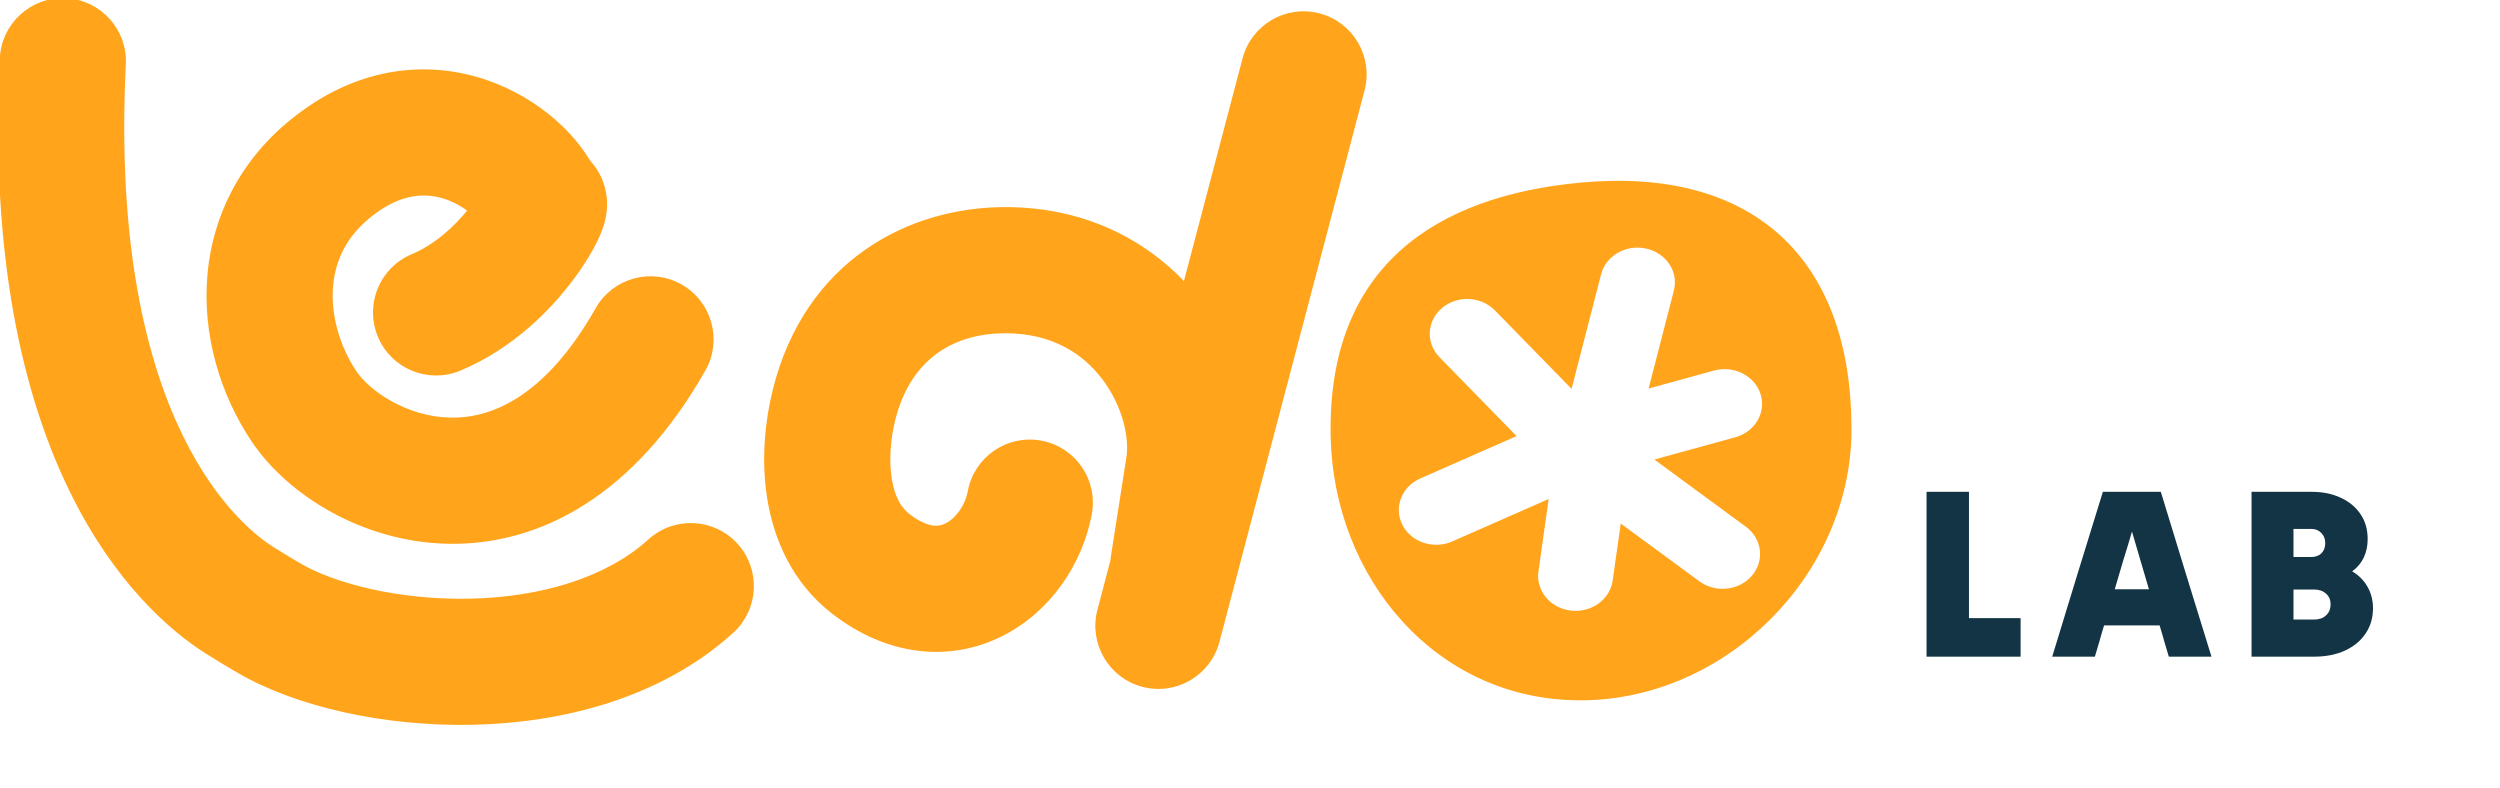
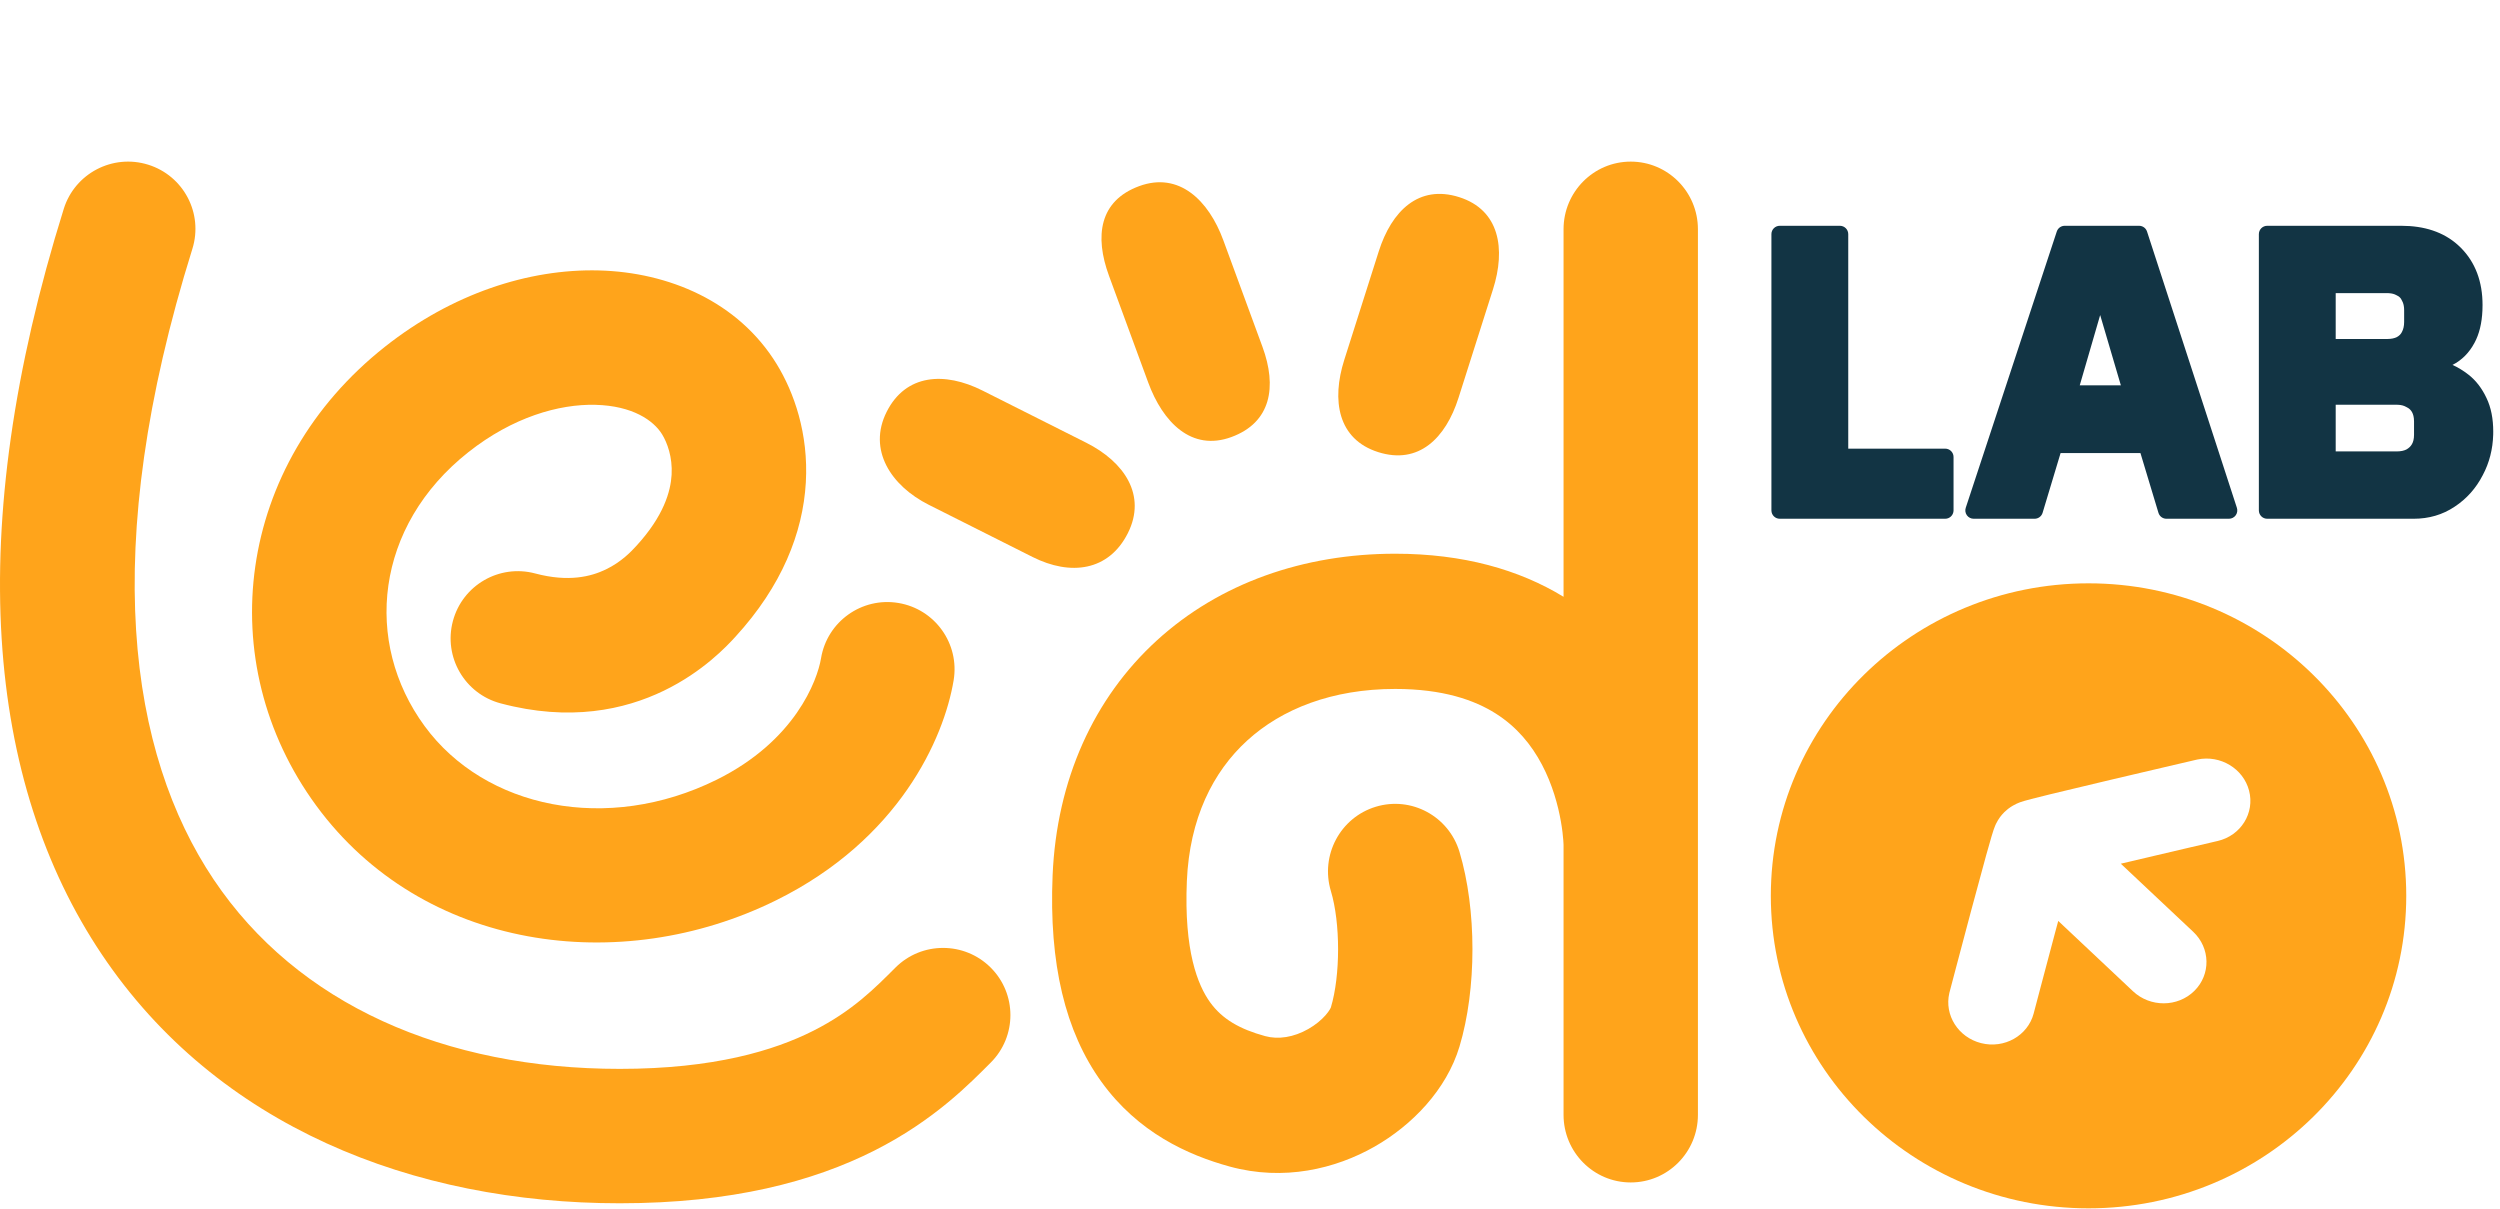
- <svg xmlns="http://www.w3.org/2000/svg" width="660" height="208" viewBox="0 0 660 208" fill="none">
-   <path d="M508.607 173.358C508.607 166.19 508.607 158.936 508.607 151.598C508.607 144.259 508.607 137.006 508.607 129.838C510.484 129.838 512.361 129.838 514.239 129.838C516.116 129.838 517.972 129.838 519.807 129.838C519.807 135.342 519.807 140.91 519.807 146.542C519.807 152.131 519.807 157.678 519.807 163.182C522.068 163.182 524.351 163.182 526.655 163.182C528.959 163.182 531.22 163.182 533.439 163.182C533.439 164.846 533.439 166.552 533.439 168.302C533.439 170.008 533.439 171.694 533.439 173.358C529.343 173.358 525.204 173.358 521.023 173.358C516.841 173.358 512.703 173.358 508.607 173.358ZM541.784 173.358C544.003 166.19 546.221 158.936 548.44 151.598C550.701 144.259 552.941 137.006 555.16 129.838C557.677 129.838 560.216 129.838 562.776 129.838C565.379 129.838 567.939 129.838 570.456 129.838C572.675 137.006 574.893 144.259 577.112 151.598C579.373 158.936 581.613 166.19 583.832 173.358C581.997 173.358 580.12 173.358 578.2 173.358C576.323 173.358 574.445 173.358 572.568 173.358C572.141 171.992 571.736 170.627 571.352 169.262C570.968 167.854 570.563 166.467 570.136 165.102C567.704 165.102 565.251 165.102 562.776 165.102C560.344 165.102 557.912 165.102 555.48 165.102C555.053 166.467 554.648 167.854 554.264 169.262C553.88 170.627 553.475 171.992 553.048 173.358C551.213 173.358 549.336 173.358 547.416 173.358C545.539 173.358 543.661 173.358 541.784 173.358ZM558.296 155.566C559.789 155.566 561.283 155.566 562.776 155.566C564.312 155.566 565.827 155.566 567.32 155.566C566.595 153.048 565.848 150.51 565.08 147.95C564.312 145.39 563.565 142.851 562.84 140.334C562.115 142.851 561.347 145.39 560.536 147.95C559.768 150.51 559.021 153.048 558.296 155.566ZM594.407 173.358C594.407 166.19 594.407 158.936 594.407 151.598C594.407 144.259 594.407 137.006 594.407 129.838C597.052 129.838 599.697 129.838 602.343 129.838C605.031 129.838 607.676 129.838 610.279 129.838C613.223 129.838 615.804 130.371 618.023 131.438C620.241 132.462 621.969 133.912 623.207 135.79C624.444 137.624 625.063 139.8 625.063 142.318C625.063 144.11 624.721 145.731 624.039 147.182C623.356 148.632 622.332 149.848 620.967 150.83C622.759 151.896 624.124 153.283 625.063 154.99C626.001 156.654 626.471 158.51 626.471 160.558C626.471 163.118 625.809 165.358 624.487 167.278C623.207 169.198 621.393 170.691 619.047 171.758C616.743 172.824 614.033 173.358 610.919 173.358C608.188 173.358 605.436 173.358 602.663 173.358C599.889 173.358 597.137 173.358 594.407 173.358ZM613.863 143.406C613.863 142.296 613.521 141.4 612.839 140.718C612.156 139.992 611.26 139.63 610.151 139.63C609.383 139.63 608.593 139.63 607.783 139.63C607.015 139.63 606.247 139.63 605.479 139.63C605.479 140.824 605.479 142.062 605.479 143.342C605.479 144.579 605.479 145.816 605.479 147.054C606.247 147.054 607.015 147.054 607.783 147.054C608.593 147.054 609.383 147.054 610.151 147.054C611.26 147.054 612.156 146.734 612.839 146.094C613.521 145.411 613.863 144.515 613.863 143.406ZM615.271 159.534C615.271 158.339 614.865 157.4 614.055 156.718C613.287 155.992 612.22 155.63 610.855 155.63C609.959 155.63 609.063 155.63 608.167 155.63C607.271 155.63 606.375 155.63 605.479 155.63C605.479 156.952 605.479 158.275 605.479 159.598C605.479 160.92 605.479 162.243 605.479 163.566C606.375 163.566 607.271 163.566 608.167 163.566C609.063 163.566 609.959 163.566 610.855 163.566C612.22 163.566 613.287 163.203 614.055 162.478C614.865 161.752 615.271 160.771 615.271 159.534Z" fill="#123444" />
-   <path d="M0.456 15.357C0.895 6.448 8.474 -0.419 17.383 0.02C26.292 0.459 33.158 8.037 32.72 16.946C28.002 112.741 64.417 140.069 71.735 144.733C74.027 146.194 76.397 147.606 79.003 149.141C88.121 154.51 105.235 158.956 124.096 158.55C142.878 158.145 160.227 153.008 171.528 142.77C178.138 136.78 188.356 137.284 194.346 143.894C200.332 150.503 199.83 160.716 193.222 166.705C174.083 184.047 148.003 190.343 124.792 190.844C101.66 191.342 78.211 186.161 62.611 176.974C59.997 175.434 57.191 173.771 54.374 171.976C36.249 160.424 -4.771 121.477 0.456 15.357ZM417.23 48.717C462.153 44.51 488.296 68.098 488.296 113.321C488.295 151.407 455.316 184.386 417.23 184.386C379.145 184.385 352.626 152.081 351.8 115.422C350.791 70.655 379.311 52.268 417.23 48.717ZM328.521 15.528C330.792 6.904 339.624 1.751 348.249 4.021C356.875 6.291 362.026 15.129 359.756 23.755L321.448 169.336C319.178 177.962 310.339 183.114 301.713 180.844C293.089 178.572 287.935 169.74 290.205 161.115L293.625 148.119C293.652 147.879 293.663 147.635 293.701 147.394L297.89 120.618C298.641 115.594 296.948 107.012 291.266 99.621C286.034 92.816 277.767 87.477 265.411 87.477C252.111 87.477 240.075 93.915 235.859 110.775C234.641 115.65 234.131 121.401 234.926 126.409C235.706 131.323 237.492 134.32 239.771 136.088C242.809 138.443 245.041 139.085 246.345 139.242C247.624 139.396 248.765 139.175 249.897 138.604C252.496 137.295 255.204 133.946 255.998 129.722C257.644 120.956 266.084 115.182 274.85 116.826C283.615 118.472 289.39 126.912 287.745 135.678C285.309 148.653 277.008 161.124 264.414 167.462C250.741 174.342 234.422 172.804 219.986 161.614C209.346 153.366 204.67 141.823 203.027 131.476C201.4 121.222 202.505 110.985 204.517 102.939C212.934 69.27 239.949 55.174 265.411 55.174C285.896 55.174 301.886 63.503 312.817 75.18L328.521 15.528ZM434.72 65.139C429.145 63.889 423.543 67.091 422.202 72.294L414.631 101.668L395.004 81.587C391.139 77.636 384.571 77.357 380.336 80.962C376.102 84.568 375.805 90.699 379.667 94.652L399.515 114.962L374.733 125.87C369.547 128.152 367.33 133.925 369.774 138.766C372.219 143.606 378.404 145.684 383.591 143.402L408.228 132.558L405.653 150.81C404.904 156.115 408.903 160.986 414.587 161.687C420.272 162.386 425.49 158.651 426.24 153.346L428.253 139.112L448.354 153.876C452.86 157.185 459.388 156.46 462.934 152.254C466.477 148.048 465.703 141.955 461.198 138.646L437.893 121.529L458.233 115.933C463.733 114.419 466.883 109.034 465.262 103.901C463.639 98.77 457.864 95.835 452.365 97.347L435.931 101.864L442.391 76.817C443.728 71.615 440.293 66.39 434.72 65.139ZM81.673 28.531C99.093 16.671 117.031 16.937 131.016 22.601C137.764 25.334 143.55 29.28 148.044 33.591C150.76 36.196 153.364 39.299 155.413 42.745C155.641 42.993 155.875 43.245 156.095 43.515C159.575 47.786 159.74 52.337 159.767 53.54C159.832 56.547 159.039 58.955 158.852 59.54C158.509 60.605 158.106 61.58 157.747 62.379C156.351 65.485 154.066 69.332 151.154 73.262C145.368 81.07 135.423 91.48 121.369 97.375C113.143 100.825 103.678 96.951 100.228 88.726C96.779 80.501 100.647 71.034 108.871 67.584C115.037 64.998 120.289 60.184 124.038 55.515C122.576 54.387 120.834 53.325 118.89 52.537C113.908 50.52 107.485 50.033 99.85 55.231C91.474 60.934 88.102 68.115 87.446 75.363C86.746 83.113 89.161 91.572 93.717 98.341C97.234 103.565 107.193 110.554 118.997 110.757C129.104 110.93 143.829 106.051 157.685 81.622C162.085 73.863 171.944 71.139 179.703 75.54C187.462 79.941 190.186 89.8 185.785 97.559C167.39 129.993 142.788 143.476 118.442 143.059C95.793 142.669 76.166 130.109 66.923 116.378C58.719 104.191 53.831 88.439 55.276 72.455C56.767 55.97 64.994 39.888 81.673 28.531Z" fill="#FFA41B" />
-   <path d="M0.456 15.357C0.895 6.448 8.474 -0.419 17.383 0.02C26.292 0.459 33.158 8.037 32.72 16.946C28.002 112.741 64.417 140.069 71.735 144.733C74.027 146.194 76.397 147.606 79.003 149.141C88.121 154.51 105.235 158.956 124.096 158.55C142.878 158.145 160.227 153.008 171.528 142.77C178.138 136.78 188.356 137.284 194.346 143.894C200.332 150.503 199.83 160.716 193.222 166.705C174.083 184.047 148.003 190.343 124.792 190.844C101.66 191.342 78.211 186.161 62.611 176.974C59.997 175.434 57.191 173.771 54.374 171.976C36.249 160.424 -4.771 121.477 0.456 15.357ZM417.23 48.717C462.153 44.51 488.296 68.098 488.296 113.321C488.295 151.407 455.316 184.386 417.23 184.386C379.145 184.385 352.626 152.081 351.8 115.422C350.791 70.655 379.311 52.268 417.23 48.717ZM328.521 15.528C330.792 6.904 339.624 1.751 348.249 4.021C356.875 6.291 362.026 15.129 359.756 23.755L321.448 169.336C319.178 177.962 310.339 183.114 301.713 180.844C293.089 178.572 287.935 169.74 290.205 161.115L293.625 148.119C293.652 147.879 293.663 147.635 293.701 147.394L297.89 120.618C298.641 115.594 296.948 107.012 291.266 99.621C286.034 92.816 277.767 87.477 265.411 87.477C252.111 87.477 240.075 93.915 235.859 110.775C234.641 115.65 234.131 121.401 234.926 126.409C235.706 131.323 237.492 134.32 239.771 136.088C242.809 138.443 245.041 139.085 246.345 139.242C247.624 139.396 248.765 139.175 249.897 138.604C252.496 137.295 255.204 133.946 255.998 129.722C257.644 120.956 266.084 115.182 274.85 116.826C283.615 118.472 289.39 126.912 287.745 135.678C285.309 148.653 277.008 161.124 264.414 167.462C250.741 174.342 234.422 172.804 219.986 161.614C209.346 153.366 204.67 141.823 203.027 131.476C201.4 121.222 202.505 110.985 204.517 102.939C212.934 69.27 239.949 55.174 265.411 55.174C285.896 55.174 301.886 63.503 312.817 75.18L328.521 15.528ZM434.72 65.139C429.145 63.889 423.543 67.091 422.202 72.294L414.631 101.668L395.004 81.587C391.139 77.636 384.571 77.357 380.336 80.962C376.102 84.568 375.805 90.699 379.667 94.652L399.515 114.962L374.733 125.87C369.547 128.152 367.33 133.925 369.774 138.766C372.219 143.606 378.404 145.684 383.591 143.402L408.228 132.558L405.653 150.81C404.904 156.115 408.903 160.986 414.587 161.687C420.272 162.386 425.49 158.651 426.24 153.346L428.253 139.112L448.354 153.876C452.86 157.185 459.388 156.46 462.934 152.254C466.477 148.048 465.703 141.955 461.198 138.646L437.893 121.529L458.233 115.933C463.733 114.419 466.883 109.034 465.262 103.901C463.639 98.77 457.864 95.835 452.365 97.347L435.931 101.864L442.391 76.817C443.728 71.615 440.293 66.39 434.72 65.139ZM81.673 28.531C99.093 16.671 117.031 16.937 131.016 22.601C137.764 25.334 143.55 29.28 148.044 33.591C150.76 36.196 153.364 39.299 155.413 42.745C155.641 42.993 155.875 43.245 156.095 43.515C159.575 47.786 159.74 52.337 159.767 53.54C159.832 56.547 159.039 58.955 158.852 59.54C158.509 60.605 158.106 61.58 157.747 62.379C156.351 65.485 154.066 69.332 151.154 73.262C145.368 81.07 135.423 91.48 121.369 97.375C113.143 100.825 103.678 96.951 100.228 88.726C96.779 80.501 100.647 71.034 108.871 67.584C115.037 64.998 120.289 60.184 124.038 55.515C122.576 54.387 120.834 53.325 118.89 52.537C113.908 50.52 107.485 50.033 99.85 55.231C91.474 60.934 88.102 68.115 87.446 75.363C86.746 83.113 89.161 91.572 93.717 98.341C97.234 103.565 107.193 110.554 118.997 110.757C129.104 110.93 143.829 106.051 157.685 81.622C162.085 73.863 171.944 71.139 179.703 75.54C187.462 79.941 190.186 89.8 185.785 97.559C167.39 129.993 142.788 143.476 118.442 143.059C95.793 142.669 76.166 130.109 66.923 116.378C58.719 104.191 53.831 88.439 55.276 72.455C56.767 55.97 64.994 39.888 81.673 28.531Z" stroke="#FFA41B" />
+ <svg xmlns="http://www.w3.org/2000/svg" width="240" height="116" viewBox="0 0 240 116" fill="none">
+   <path d="M129.05 34.548L132.358 24.138C133.592 20.254 136.198 17.692 140.083 18.926C143.967 20.16 144.561 23.893 143.327 27.778L140.019 38.187C138.785 42.072 136.191 44.637 132.306 43.403C128.422 42.169 127.816 38.432 129.05 34.548Z" fill="#FFA41B" />
+   <path d="M109.363 17.868C113.188 16.462 116.03 19.232 117.436 23.058L121.196 33.292C122.602 37.118 122.04 40.551 118.214 41.956C114.388 43.362 111.633 40.543 110.227 36.717L106.466 26.483C105.06 22.657 105.537 19.274 109.363 17.868Z" fill="#FFA41B" />
+   <path d="M104.285 42.505C107.926 44.336 110.104 47.542 108.273 51.184C106.442 54.825 102.775 55.305 99.134 53.474L89.165 48.462C85.524 46.63 83.287 43.182 85.117 39.54C86.948 35.899 90.675 35.661 94.316 37.492L104.285 42.505Z" fill="#FFA41B" />
+   <path d="M200.499 56C217.344 56 231 69.432 231 86C231 102.568 217.344 116 200.499 116C183.655 116 170 102.568 170 86C170 69.432 183.655 56 200.499 56ZM215.91 75.897C215.355 73.777 213.152 72.458 210.957 72.911L210.853 72.935H210.85C210.848 72.935 210.845 72.937 210.841 72.937C210.833 72.939 210.821 72.941 210.805 72.945C210.774 72.952 210.728 72.963 210.668 72.977C210.548 73.005 210.371 73.047 210.146 73.1C209.696 73.204 209.053 73.353 208.282 73.534C206.74 73.894 204.681 74.376 202.621 74.863C200.563 75.349 198.495 75.841 196.934 76.222C196.157 76.412 195.487 76.579 195.003 76.705C194.767 76.766 194.541 76.827 194.359 76.88C194.278 76.903 194.142 76.943 193.999 76.993C193.942 77.013 193.775 77.072 193.58 77.163C193.524 77.189 193.407 77.246 193.258 77.331C193.251 77.335 193.243 77.339 193.235 77.344C193.183 77.374 193.128 77.407 193.07 77.445C193.064 77.449 193.057 77.454 193.05 77.458C193.037 77.467 193.023 77.475 193.01 77.484C193.004 77.488 192.998 77.493 192.992 77.497C192.981 77.504 192.971 77.511 192.961 77.518C192.932 77.539 192.899 77.563 192.862 77.589C192.833 77.611 192.804 77.632 192.776 77.653C192.758 77.667 192.74 77.682 192.72 77.698C192.587 77.805 192.485 77.899 192.415 77.968C192.06 78.318 191.858 78.652 191.799 78.75C191.647 79.002 191.555 79.219 191.531 79.277C191.461 79.441 191.409 79.594 191.383 79.671C191.321 79.853 191.253 80.074 191.188 80.294C191.052 80.751 190.873 81.382 190.67 82.111C190.263 83.578 189.737 85.528 189.218 87.467C188.699 89.408 188.185 91.35 187.801 92.806C187.609 93.533 187.449 94.14 187.337 94.565C187.281 94.778 187.237 94.945 187.207 95.059C187.192 95.116 187.181 95.161 187.173 95.19C187.169 95.205 187.166 95.216 187.164 95.224L187.16 95.235L187.135 95.335C186.641 97.444 187.985 99.581 190.179 100.139C192.409 100.706 194.673 99.429 195.235 97.288L195.237 97.277C195.239 97.269 195.243 97.258 195.246 97.244C195.254 97.215 195.264 97.171 195.279 97.115C195.309 97.001 195.353 96.835 195.409 96.624C195.52 96.201 195.68 95.596 195.871 94.871C196.255 93.419 196.766 91.486 197.283 89.554C197.385 89.171 197.489 88.788 197.591 88.409L204.769 95.162C206.423 96.718 209.06 96.703 210.656 95.127C212.252 93.55 212.204 91.01 210.549 89.453L203.598 82.916C203.961 82.83 204.327 82.743 204.694 82.656C206.744 82.172 208.795 81.691 210.334 81.332C211.102 81.152 211.743 81.004 212.191 80.899C212.415 80.847 212.591 80.805 212.711 80.777C212.771 80.763 212.817 80.753 212.848 80.746C212.863 80.742 212.876 80.739 212.883 80.737C212.887 80.736 212.89 80.736 212.892 80.736L212.895 80.735C215.124 80.217 216.474 78.051 215.91 75.897Z" fill="#FFA41B" />
+   <path d="M30.356 77.335C20.248 63.546 22.666 44.572 36.972 33.274C43.38 28.213 50.724 25.791 57.488 25.962C64.173 26.132 70.878 28.933 74.573 34.969C76.221 37.661 77.631 41.623 77.359 46.326C77.08 51.15 75.058 56.265 70.6 61.128L70.585 61.145C68.996 62.879 61.37 71.072 48.05 67.52C44.606 66.602 42.56 63.065 43.478 59.622C44.396 56.179 47.931 54.133 51.374 55.051C54.598 55.911 56.75 55.342 58.141 54.676C59.664 53.946 60.604 52.934 61.071 52.425L61.087 52.409L61.088 52.408C63.727 49.528 64.383 47.167 64.475 45.581C64.573 43.875 64.048 42.492 63.567 41.706C62.745 40.362 60.731 38.954 57.161 38.863C53.67 38.775 49.224 40.043 44.971 43.402C35.984 50.5 34.863 61.655 40.764 69.706C46.563 77.617 58.312 80.04 68.79 74.858C76.33 71.129 78.465 65.322 78.82 63.189C79.406 59.674 82.731 57.299 86.246 57.885C89.761 58.471 92.135 61.795 91.549 65.31C90.615 70.92 86.296 80.598 74.511 86.427C59.552 93.824 40.565 91.262 30.356 77.335Z" fill="#FFA41B" />
+   <path d="M6.122 20.048C7.185 16.647 10.812 14.749 14.221 15.809C17.63 16.87 19.531 20.488 18.468 23.889C9.423 52.829 12.424 72.366 20.51 84.43C28.566 96.447 42.72 102.612 59.497 102.612C68.538 102.612 74.306 100.857 78.082 98.952C81.869 97.041 84.038 94.809 85.962 92.889C88.487 90.37 92.581 90.37 95.107 92.889C97.631 95.409 97.631 99.493 95.107 102.012C93.151 103.963 89.72 107.539 83.919 110.466C78.106 113.399 70.294 115.515 59.497 115.515C39.662 115.515 20.84 108.132 9.76 91.602C-1.289 75.118 -3.584 51.106 6.122 20.048Z" fill="#FFA41B" />
+   <path d="M150.101 107.025V81.126C150.101 81.122 150.101 81.101 150.099 81.065C150.097 80.989 150.091 80.846 150.075 80.647C150.045 80.244 149.98 79.623 149.846 78.859C149.572 77.303 149.036 75.318 148.027 73.405C147.035 71.525 145.627 69.785 143.582 68.493C141.558 67.214 138.539 66.138 133.939 66.138C127.891 66.138 123.056 68.055 119.728 71.093C116.438 74.096 114.194 78.576 113.938 84.587C113.654 91.285 114.98 94.573 116.177 96.23C117.338 97.837 119.016 98.798 121.446 99.465C122.711 99.812 124.188 99.587 125.601 98.782C126.292 98.388 126.857 97.912 127.253 97.461C127.65 97.01 127.759 96.723 127.765 96.708C128.686 93.646 128.686 88.603 127.765 85.541C126.733 82.11 128.66 78.488 132.069 77.45C135.479 76.411 139.079 78.35 140.111 81.781C141.77 87.295 141.77 94.954 140.111 100.468C138.861 104.623 135.554 108.027 131.956 110.077C128.209 112.212 123.236 113.412 118.051 111.989C114.032 110.886 109.26 108.729 105.745 103.865C102.266 99.051 100.69 92.516 101.05 84.032C101.44 74.862 105.001 67.01 111.062 61.478C117.086 55.98 125.152 53.157 133.939 53.157C140.471 53.158 145.82 54.681 150.101 57.292V22.005C150.101 18.421 152.988 15.515 156.55 15.515C160.112 15.515 163 18.421 163 22.005V107.025C163 110.609 160.112 113.515 156.55 113.515C152.988 113.515 150.101 110.609 150.101 107.025Z" fill="#FFA41B" />
+   <path d="M205.354 21.676C205.701 21.676 206.008 21.899 206.115 22.229L214.742 48.753C214.821 48.996 214.778 49.263 214.628 49.47C214.477 49.677 214.237 49.8 213.98 49.8H207.977C207.668 49.8 207.391 49.623 207.259 49.352L207.211 49.23L205.482 43.492H197.817L196.089 49.23C195.987 49.568 195.676 49.8 195.323 49.8H189.471C189.214 49.8 188.973 49.677 188.822 49.469C188.672 49.261 188.631 48.993 188.711 48.75L197.451 22.226L197.501 22.107C197.637 21.846 197.909 21.676 198.211 21.676H205.354ZM199.656 36.99H203.602L201.616 30.245L199.656 36.99Z" fill="#123444" />
+   <path d="M177.432 43.07H186.739C187.181 43.07 187.54 43.428 187.54 43.87V49L187.535 49.082C187.494 49.485 187.153 49.8 186.739 49.8H170.855C170.414 49.8 170.056 49.442 170.056 49V22.476C170.056 22.034 170.414 21.676 170.855 21.676H176.632C177.073 21.676 177.431 22.034 177.432 22.476V43.07Z" fill="#123444" />
+   <path fill-rule="evenodd" clip-rule="evenodd" d="M216.851 22.476C216.851 22.034 217.209 21.676 217.65 21.676H230.532C232.723 21.676 234.559 22.265 235.955 23.514L236.229 23.773C237.645 25.189 238.324 27.053 238.324 29.278L238.313 29.804C238.26 31.008 238.016 32.061 237.543 32.929L237.542 32.928C237.045 33.86 236.344 34.573 235.438 35.033C235.985 35.278 236.504 35.596 236.995 35.984C237.712 36.552 238.276 37.3 238.7 38.201C239.146 39.123 239.351 40.213 239.351 41.438L239.347 41.721C239.308 43.126 238.977 44.429 238.345 45.614C237.701 46.868 236.8 47.883 235.646 48.643L235.646 48.642C234.492 49.418 233.171 49.8 231.711 49.8H217.65C217.209 49.8 216.851 49.442 216.851 49V22.476ZM231.548 39.555C231.667 39.763 231.747 40.05 231.747 40.45V41.742C231.747 42.142 231.667 42.429 231.548 42.637C231.426 42.85 231.251 43.022 231.002 43.157C230.785 43.264 230.487 43.336 230.076 43.336H224.227V38.856H230.076L230.222 38.859C230.548 38.876 230.79 38.951 230.972 39.055L231.03 39.085L231.193 39.176C231.344 39.275 231.459 39.4 231.548 39.555ZM230.679 29.048C230.751 29.235 230.797 29.472 230.797 29.773V30.912C230.797 31.31 230.718 31.62 230.587 31.865L230.577 31.884C230.482 32.074 230.331 32.235 230.09 32.365C229.873 32.471 229.575 32.544 229.165 32.544H224.227V28.14H229.165L229.31 28.144C229.636 28.16 229.878 28.235 230.06 28.339L230.118 28.369L230.264 28.451C230.396 28.542 230.494 28.661 230.567 28.818L230.598 28.877L230.679 29.048Z" fill="#123444" />
</svg>
